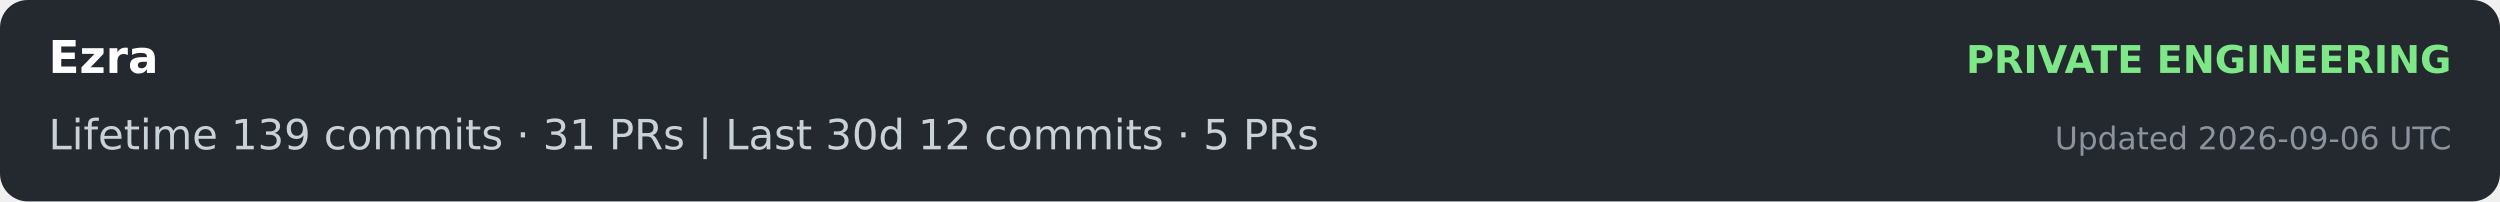
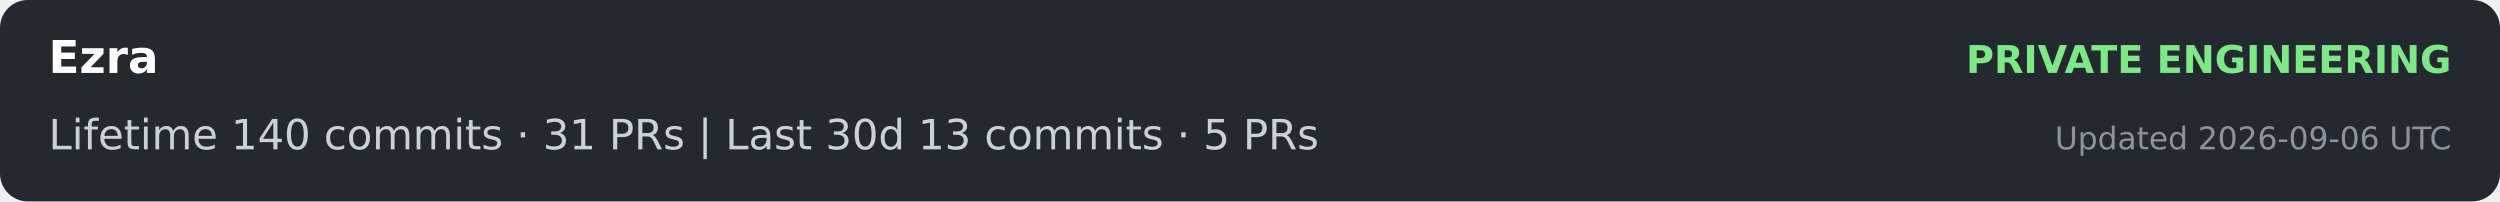
- <svg xmlns="http://www.w3.org/2000/svg" width="720" height="58" role="img" aria-label="Ezra: lifetime 139 commits and 31 PRs; last 30 days 12 commits and 5 PRs">
+ <svg xmlns="http://www.w3.org/2000/svg" width="720" height="58" role="img" aria-label="Ezra: lifetime 140 commits and 31 PRs; last 30 days 13 commits and 5 PRs">
  <rect width="720" height="58" rx="8" fill="#24292f" />
  <text x="14" y="21" fill="#ffffff" font-family="Verdana,DejaVu Sans,sans-serif" font-size="13" font-weight="700">Ezra</text>
  <text x="706" y="21" text-anchor="end" fill="#7ee787" font-family="Verdana,DejaVu Sans,sans-serif" font-size="11" font-weight="700">PRIVATE ENGINEERING</text>
-   <text x="14" y="43" fill="#c9d1d9" font-family="Verdana,DejaVu Sans,sans-serif" font-size="12">Lifetime  139 commits · 31 PRs     |     Last 30d  12 commits · 5 PRs</text>
+   <text x="14" y="43" fill="#c9d1d9" font-family="Verdana,DejaVu Sans,sans-serif" font-size="12">Lifetime  140 commits · 31 PRs     |     Last 30d  13 commits · 5 PRs</text>
  <text x="706" y="43" text-anchor="end" fill="#8b949e" font-family="Verdana,DejaVu Sans,sans-serif" font-size="9">Updated 2026-09-06 UTC</text>
</svg>
